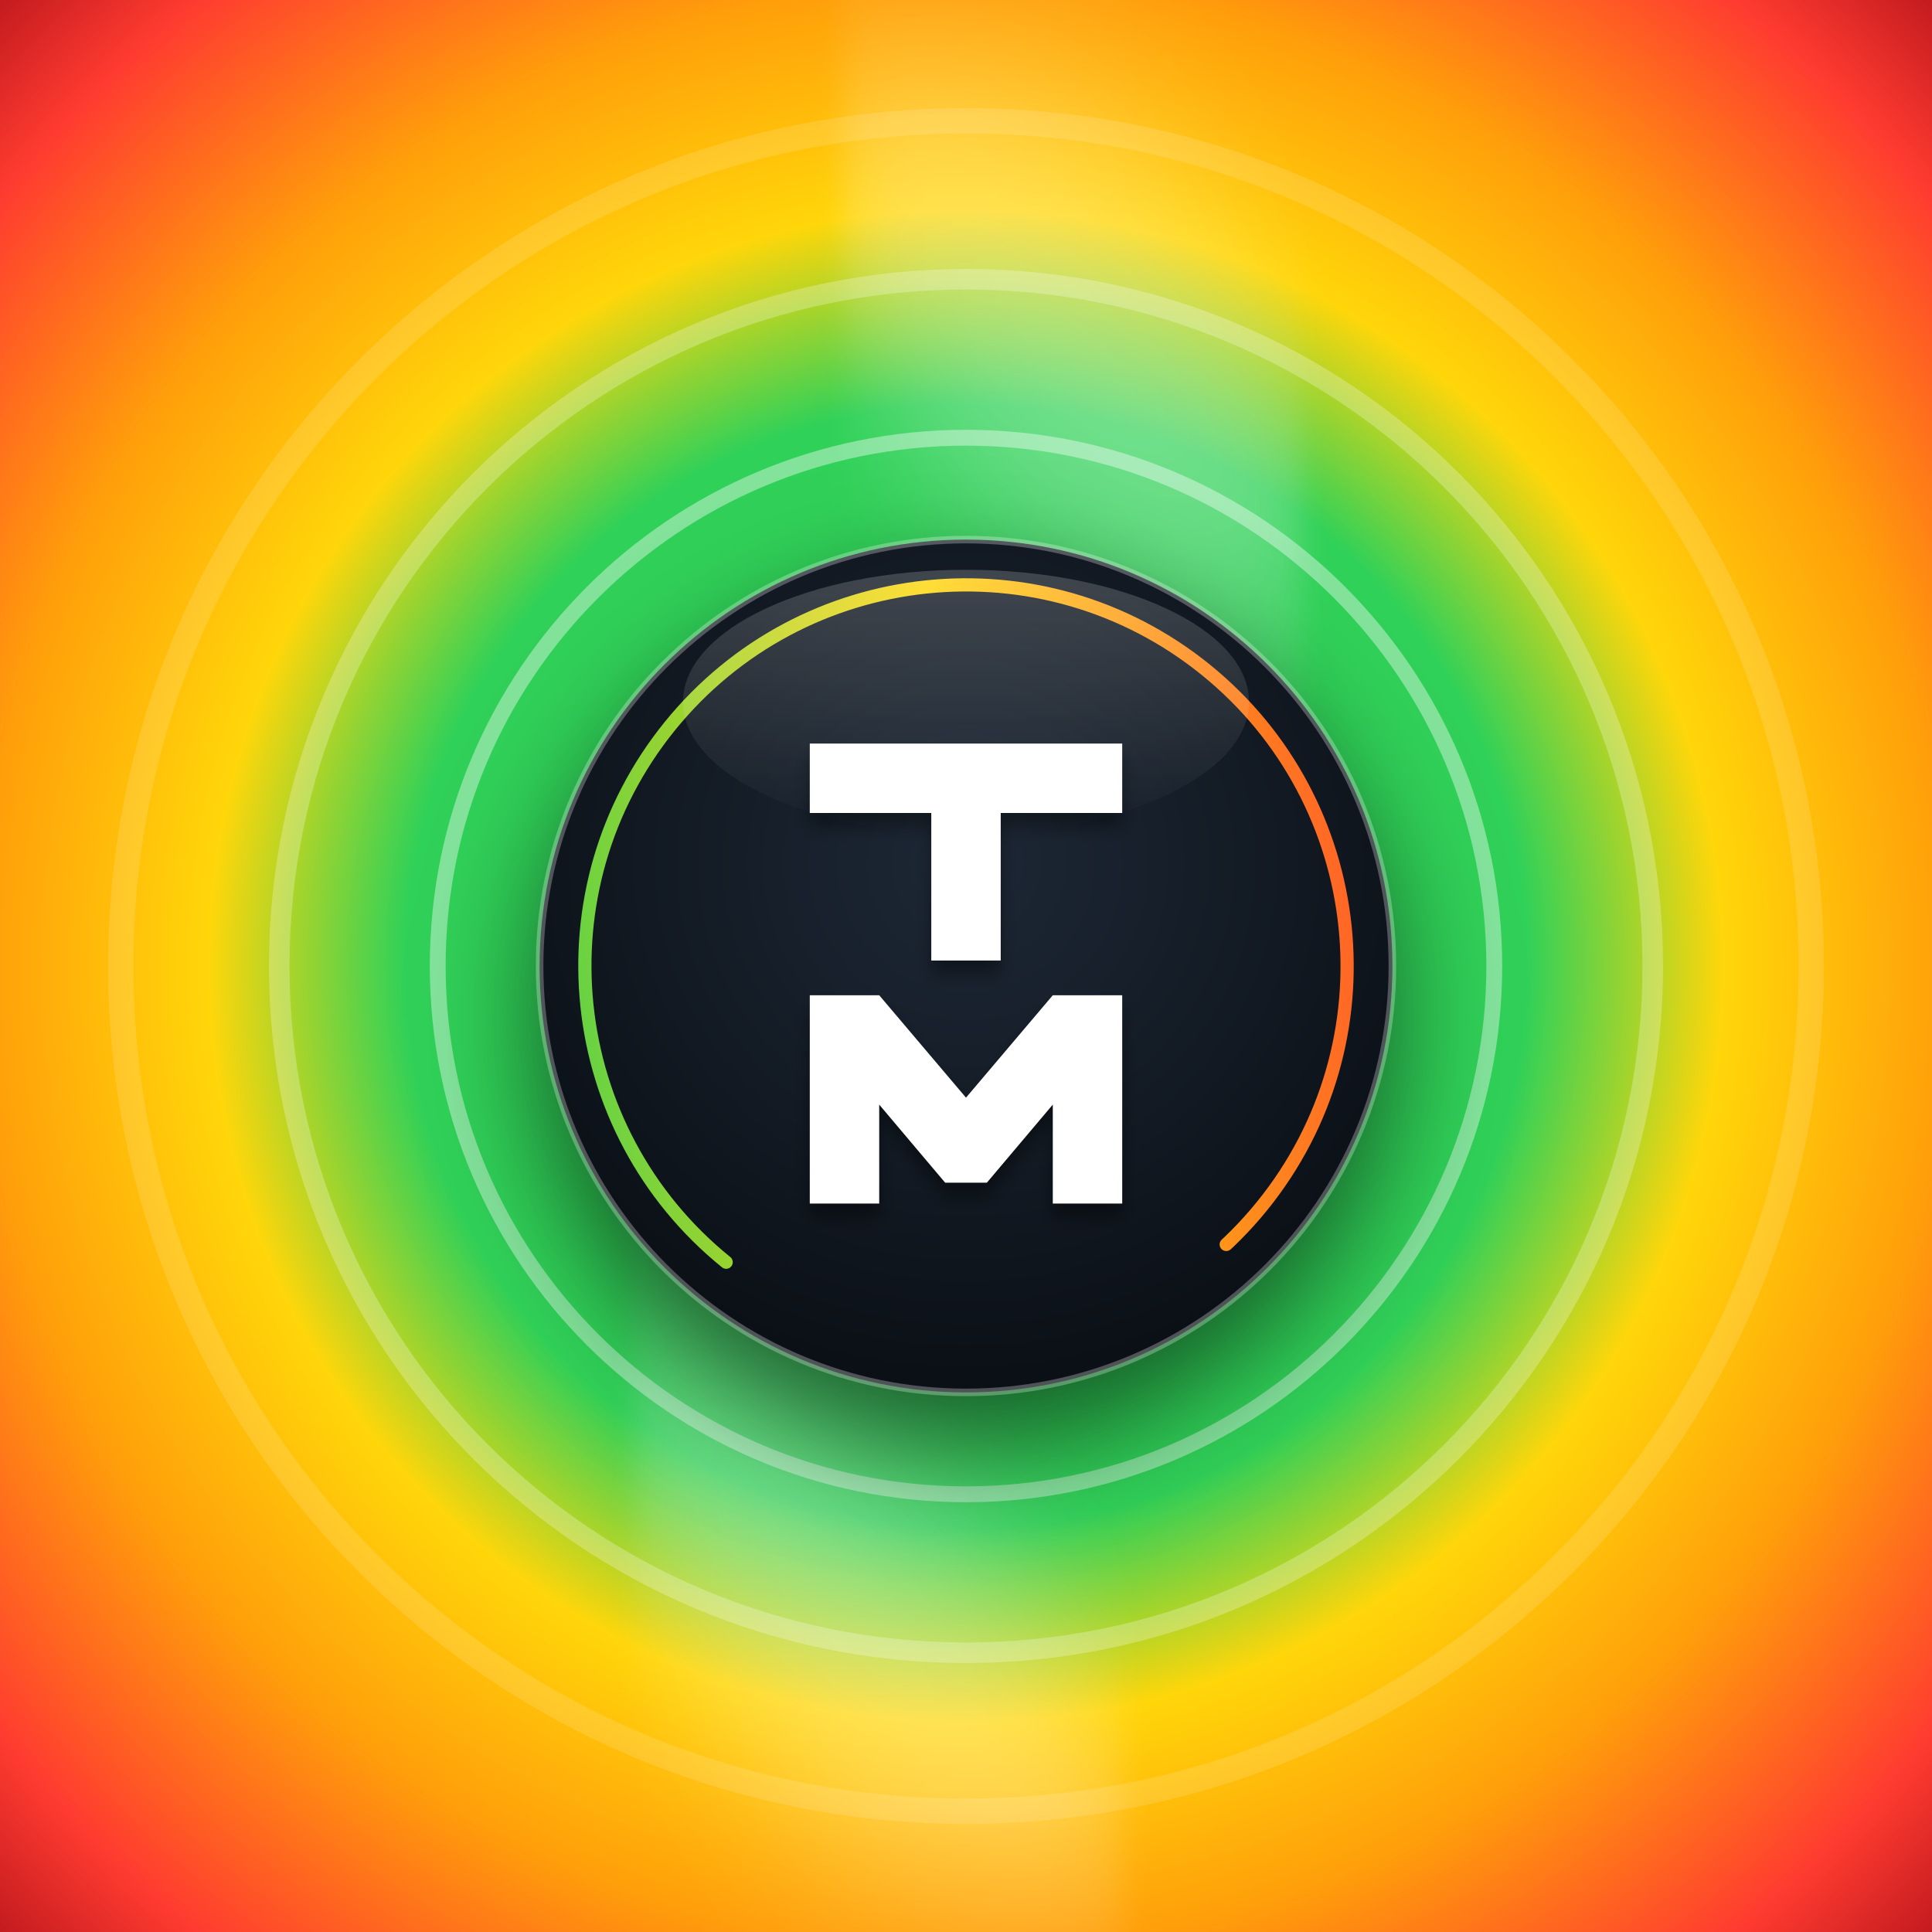
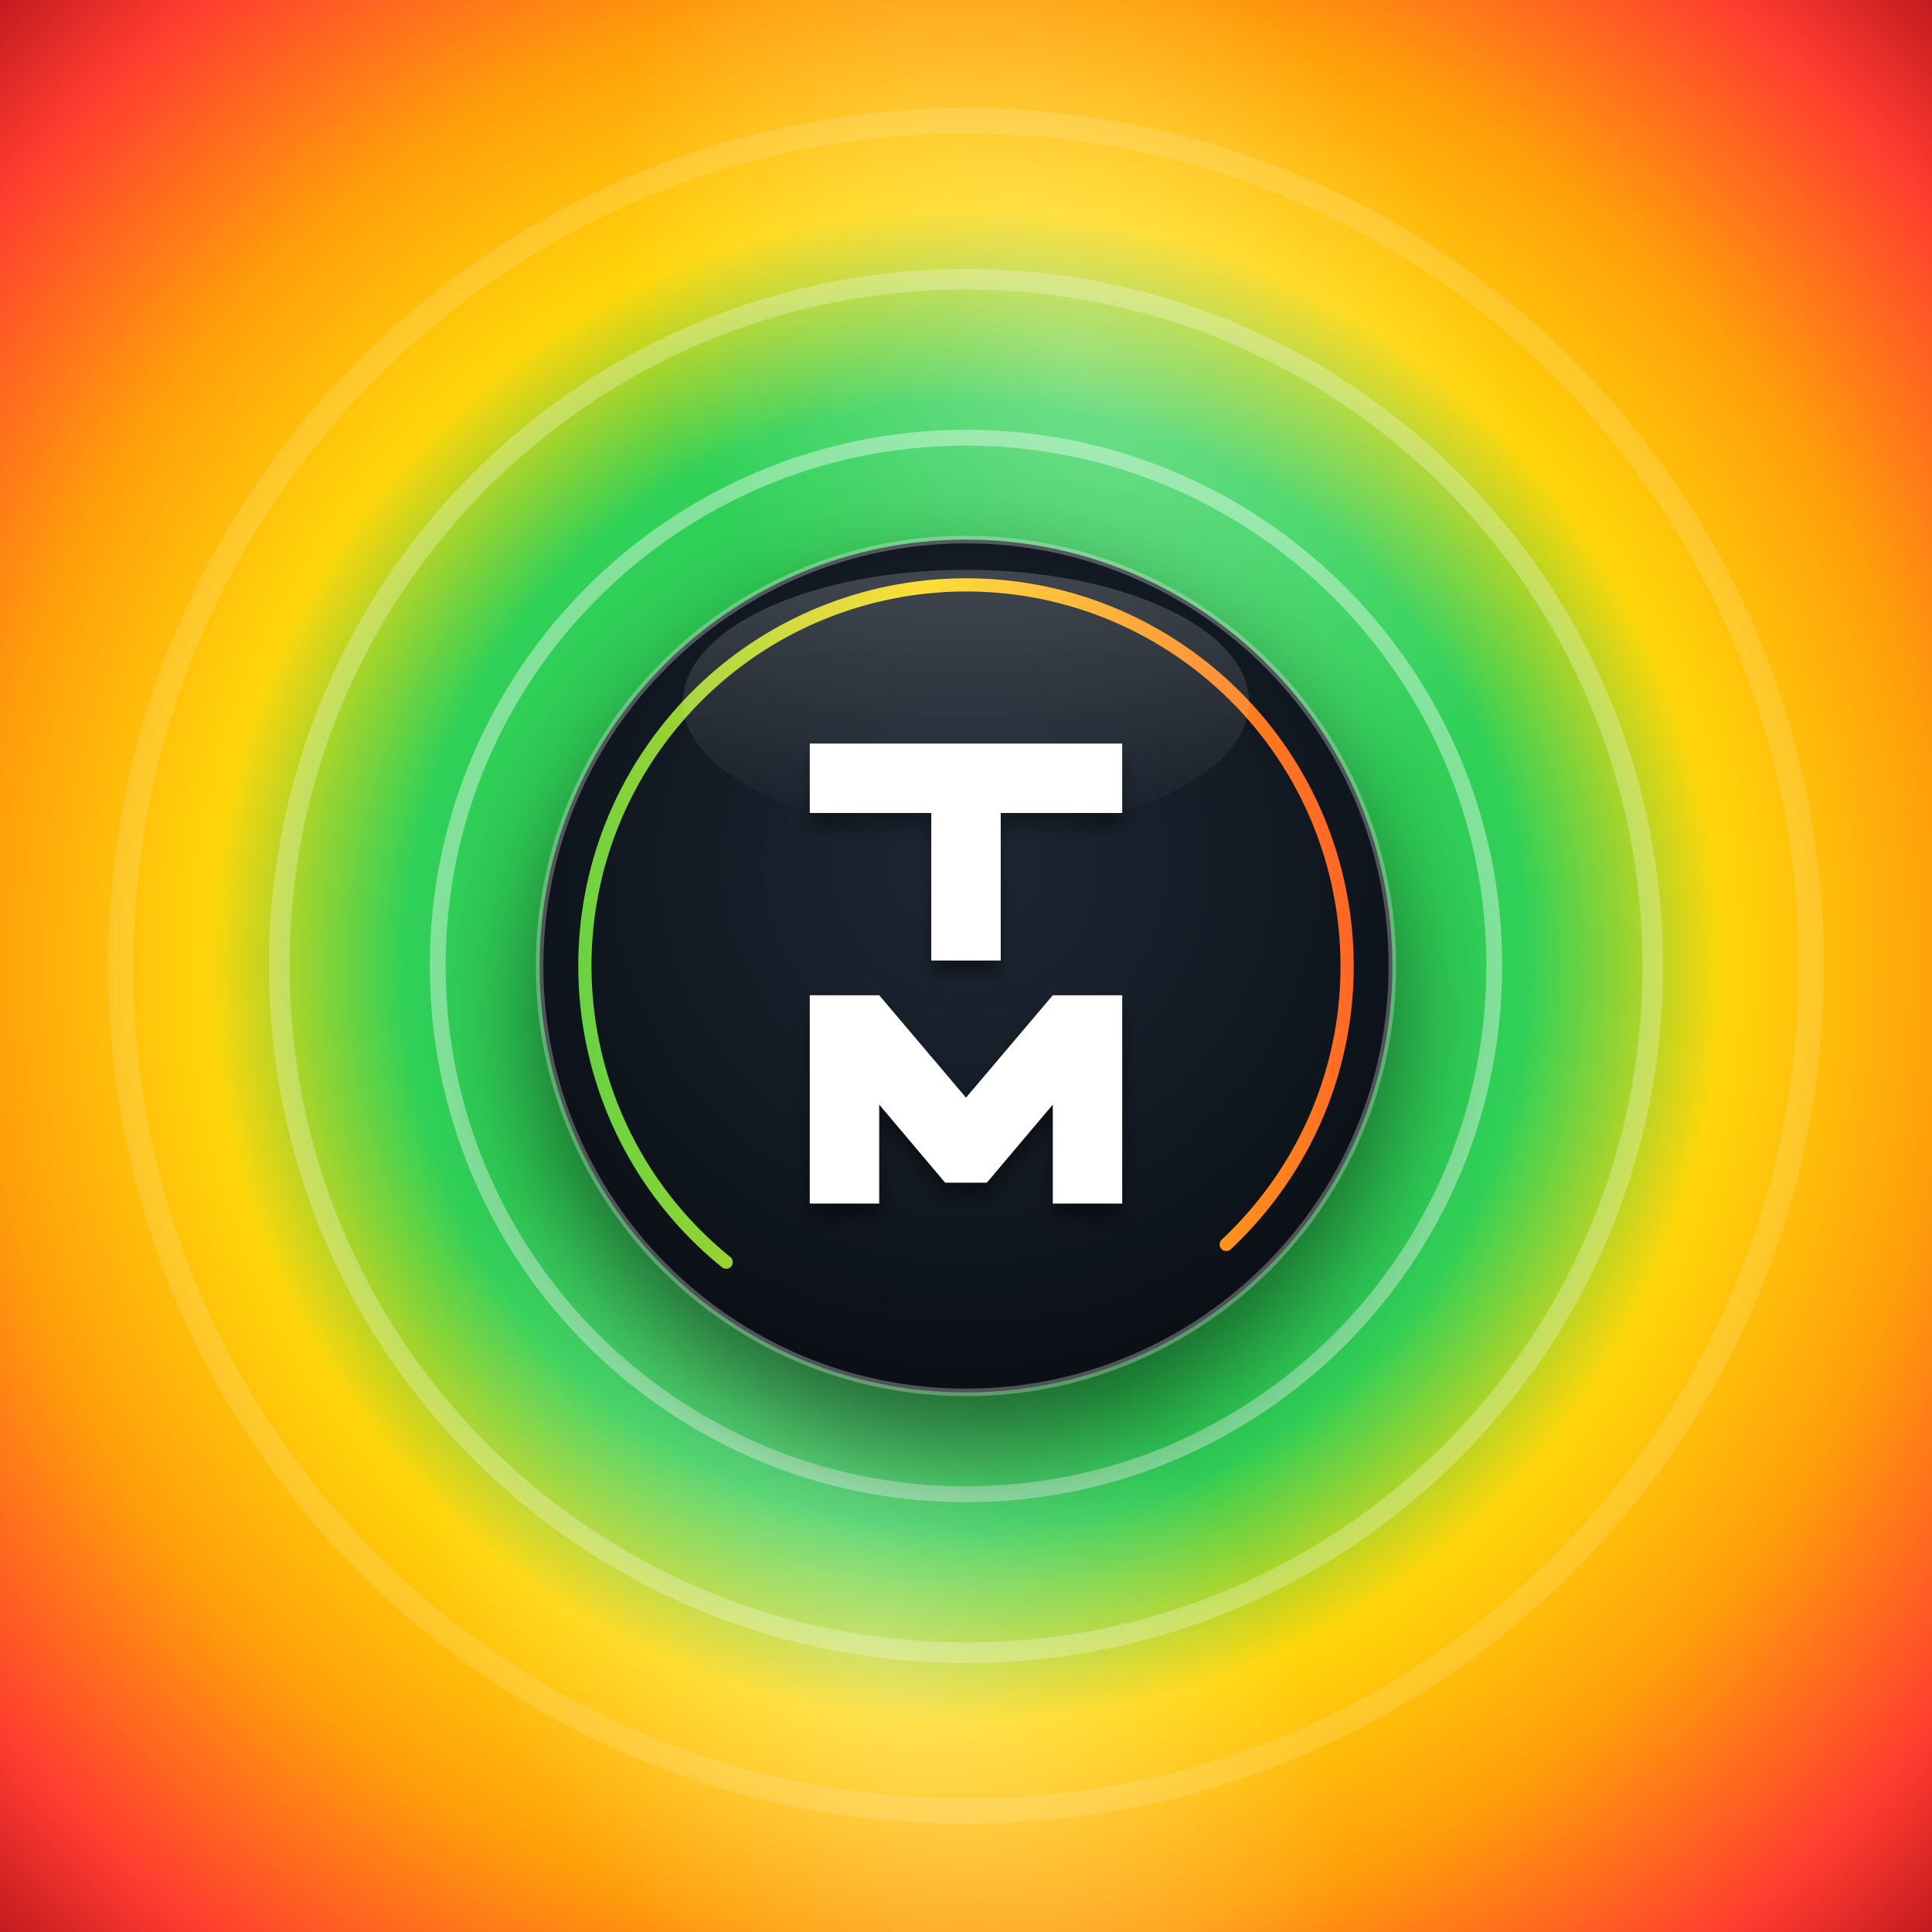
<svg xmlns="http://www.w3.org/2000/svg" viewBox="0 0 1024 1024" width="1024" height="1024" role="img" aria-label="TagMender">
  <defs>
    <radialGradient id="tm-bg" cx="50%" cy="50%" r="72%">
      <stop offset="0" stop-color="#30D158" />
      <stop offset=".4" stop-color="#30D158" />
      <stop offset=".54" stop-color="#FFD60A" />
      <stop offset=".7" stop-color="#FF9F0A" />
      <stop offset=".88" stop-color="#FF3B30" />
      <stop offset="1" stop-color="#B3121B" />
    </radialGradient>
    <radialGradient id="tm-disc" cx="50%" cy="38%" r="70%">
      <stop offset="0" stop-color="#1D2836" />
      <stop offset="1" stop-color="#080C11" />
    </radialGradient>
    <linearGradient id="tm-ring" x1="0" y1="0" x2="1" y2="1">
      <stop offset="0" stop-color="#FF3B30" />
      <stop offset=".5" stop-color="#FFD60A" />
      <stop offset="1" stop-color="#30D158" />
    </linearGradient>
    <linearGradient id="tm-gloss" x1="0" y1="0" x2="0" y2="1">
      <stop offset="0" stop-color="#FFFFFF" stop-opacity=".35" />
      <stop offset="1" stop-color="#FFFFFF" stop-opacity="0" />
    </linearGradient>
    <filter id="tm-shadow" x="-30%" y="-30%" width="160%" height="160%">
      <feGaussianBlur stdDeviation="30" />
    </filter>
-     <filter id="tm-blur" x="-50%" y="-50%" width="200%" height="200%">
-       <feGaussianBlur stdDeviation="50" />
-     </filter>
+     <radialGradient id="tm-glint">
+       <stop offset="0" stop-color="#FFFFFF" stop-opacity=".9" />
+       <stop offset=".45" stop-color="#FFFFFF" stop-opacity=".5" />
+       <stop offset="1" stop-color="#FFFFFF" stop-opacity="0" />
+     </radialGradient>
    <filter id="tm-soft" x="-20%" y="-20%" width="140%" height="140%">
      <feGaussianBlur stdDeviation="10" />
    </filter>
  </defs>
  <rect width="1024" height="1024" fill="url(#tm-bg)" />
-   <g transform="rotate(50 512 512)" filter="url(#tm-blur)" opacity=".35">
-     <ellipse cx="300" cy="260" rx="170" ry="80" fill="#FFFFFF" />
-     <ellipse cx="760" cy="780" rx="190" ry="70" fill="#FFFFFF" />
+   <g transform="rotate(50 512 512)" opacity=".35">
+     <ellipse cx="300" cy="260" rx="290" ry="200" fill="url(#tm-glint)" />
+     <ellipse cx="760" cy="780" rx="310" ry="190" fill="url(#tm-glint)" />
  </g>
  <g fill="none" stroke="#FFFFFF">
    <circle cx="512" cy="512" r="280" stroke-width="8.4" stroke-opacity=".4" />
    <circle cx="512" cy="512" r="364" stroke-width="10.9" stroke-opacity=".26" />
    <circle cx="512" cy="512" r="448" stroke-width="13.4" stroke-opacity=".13" />
  </g>
  <circle cx="512" cy="540" r="228" fill="#000000" opacity=".55" filter="url(#tm-shadow)" />
  <circle cx="512" cy="512" r="226" fill="url(#tm-disc)" />
  <circle cx="512" cy="512" r="202" transform="rotate(129 512 512)" fill="none" stroke="url(#tm-ring)" stroke-width="7" stroke-linecap="round" stroke-dasharray="980 290" />
  <ellipse cx="512" cy="372" rx="150" ry="70" fill="url(#tm-gloss)" opacity=".55" />
  <circle cx="512" cy="512" r="226" fill="none" stroke="#FFFFFF" stroke-opacity=".28" stroke-width="4" />
  <g transform="translate(512 516) scale(0.46) translate(-512 -515)">
    <g transform="translate(0 16)" fill="#000000" opacity=".4" filter="url(#tm-soft)">
      <path d="M332 250H692V330H552V500H472V330H332Z" />
      <path d="M332 780V540H412L512 658L612 540H692V780H612V666L536 756H488L412 666V780Z" />
    </g>
    <g fill="#FFFFFF">
      <path d="M332 250H692V330H552V500H472V330H332Z" />
      <path d="M332 780V540H412L512 658L612 540H692V780H612V666L536 756H488L412 666V780Z" />
    </g>
  </g>
</svg>
